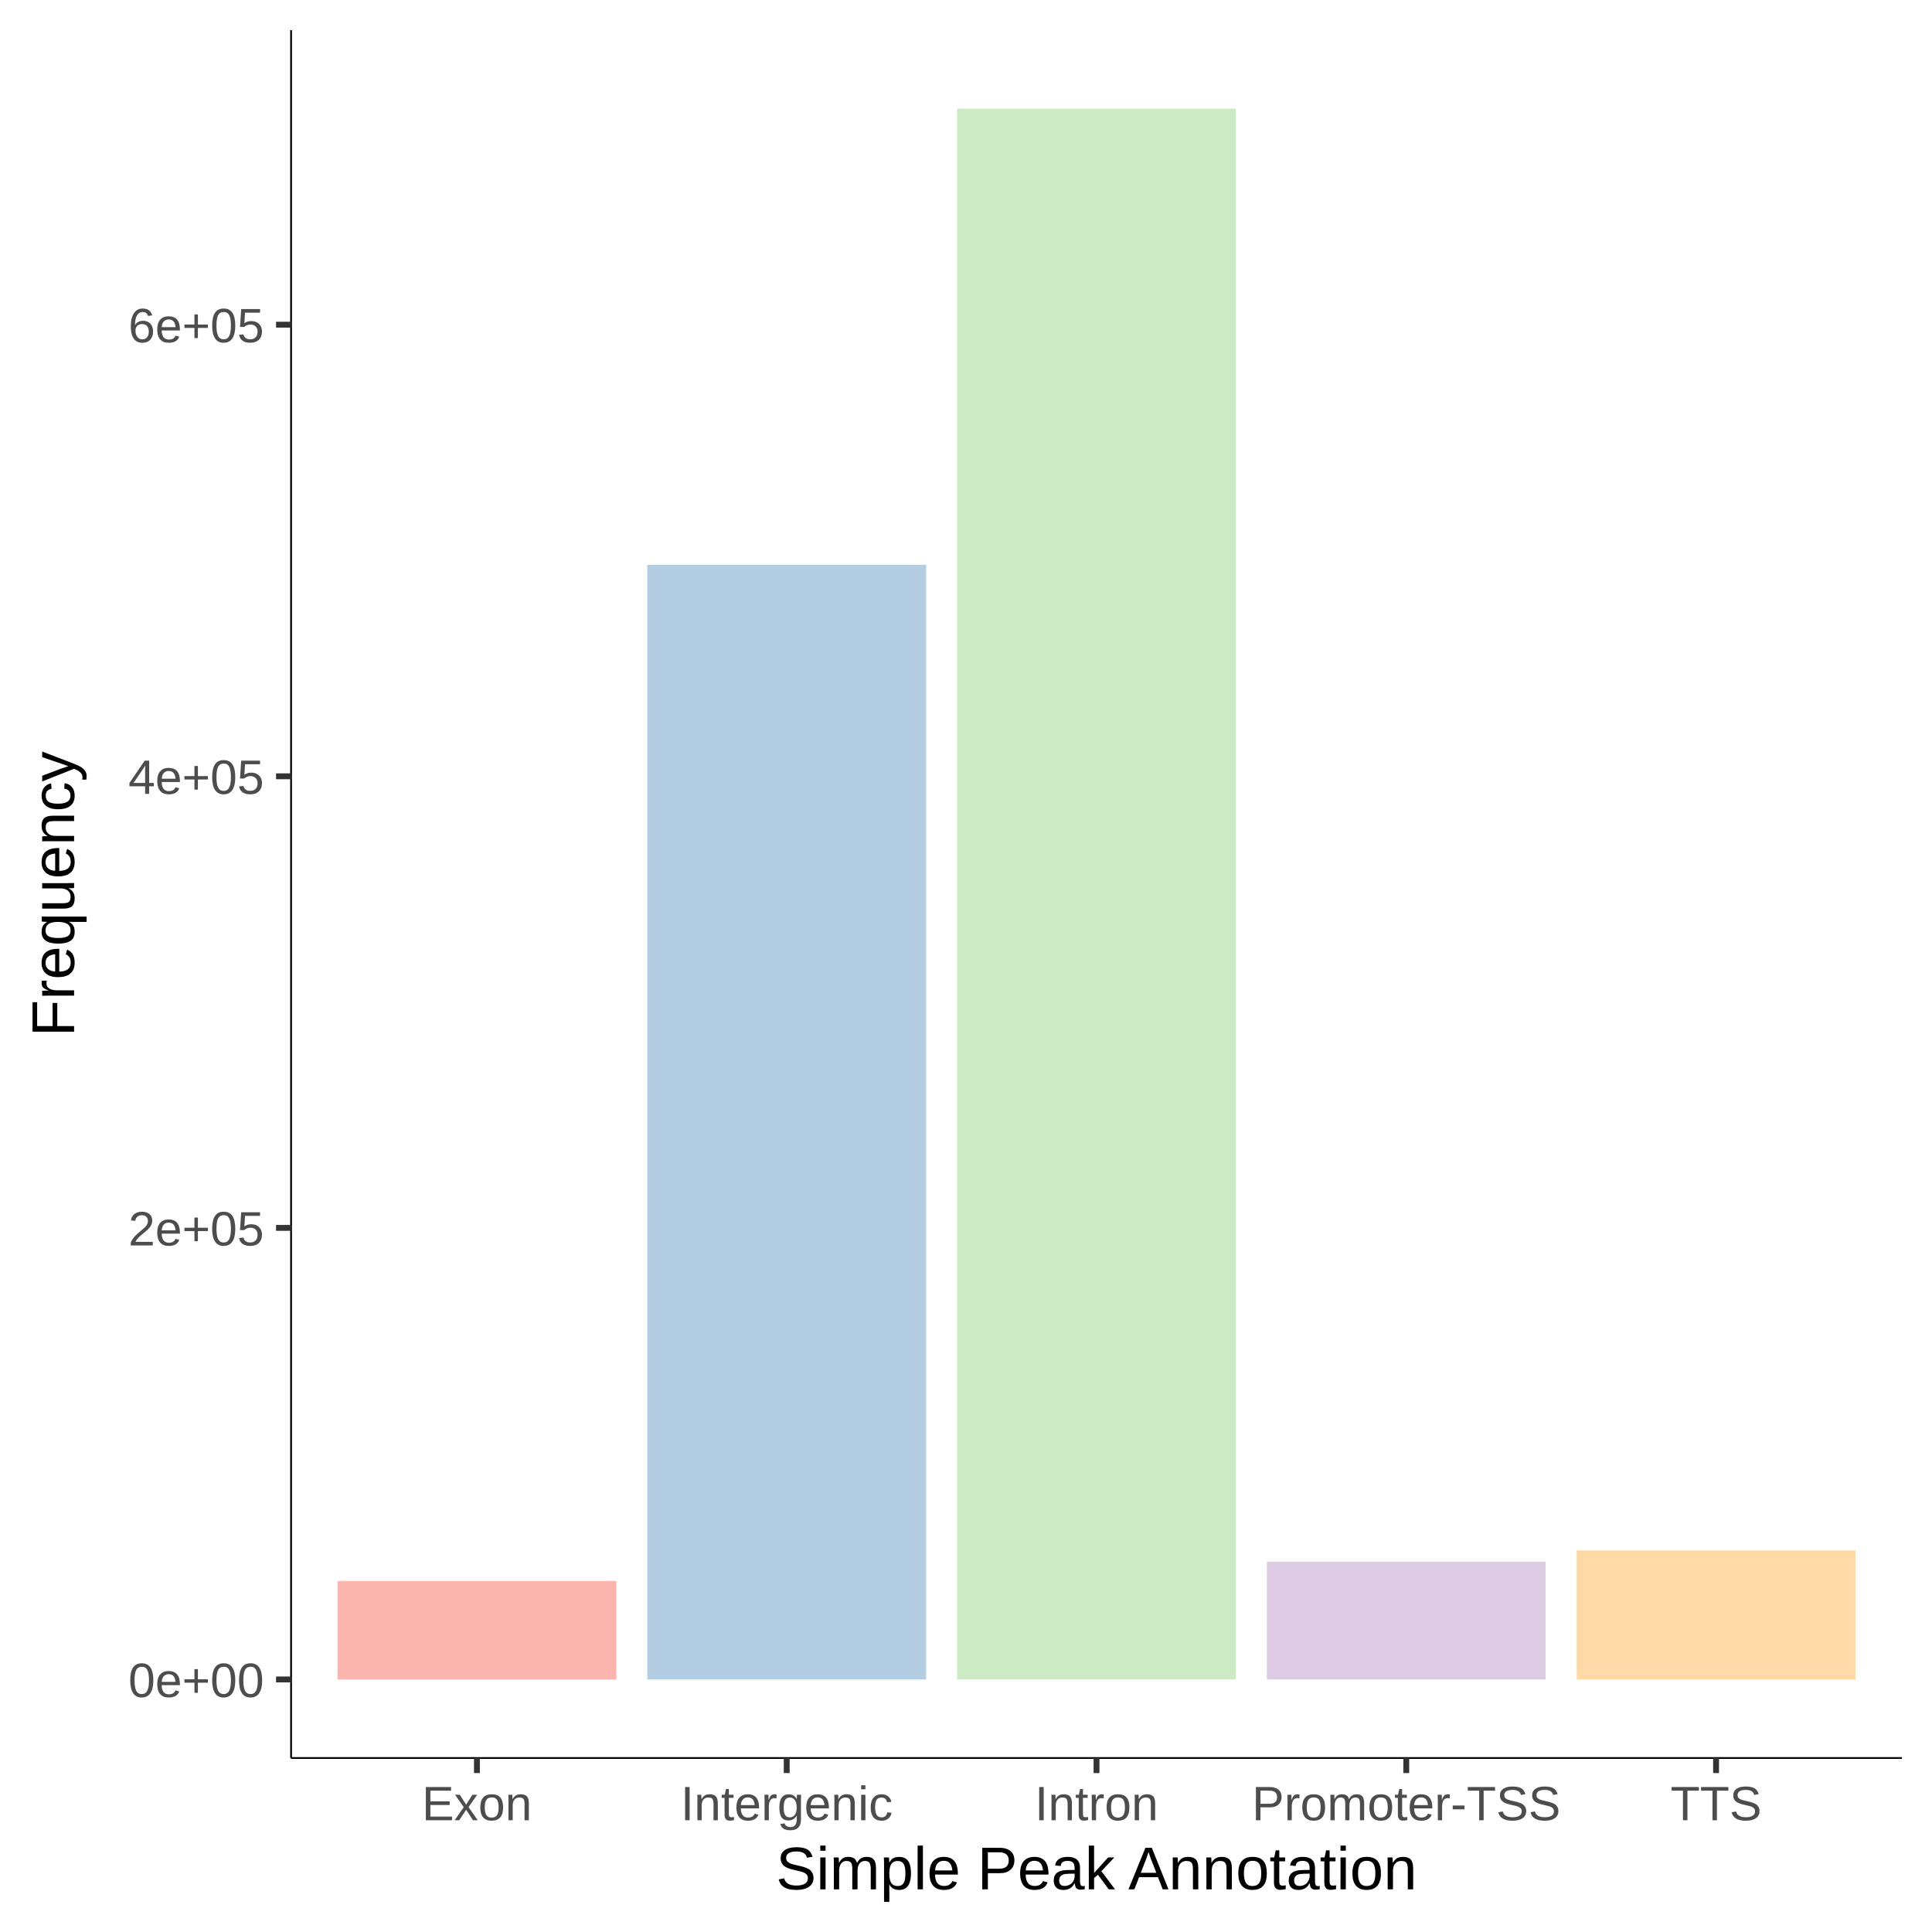
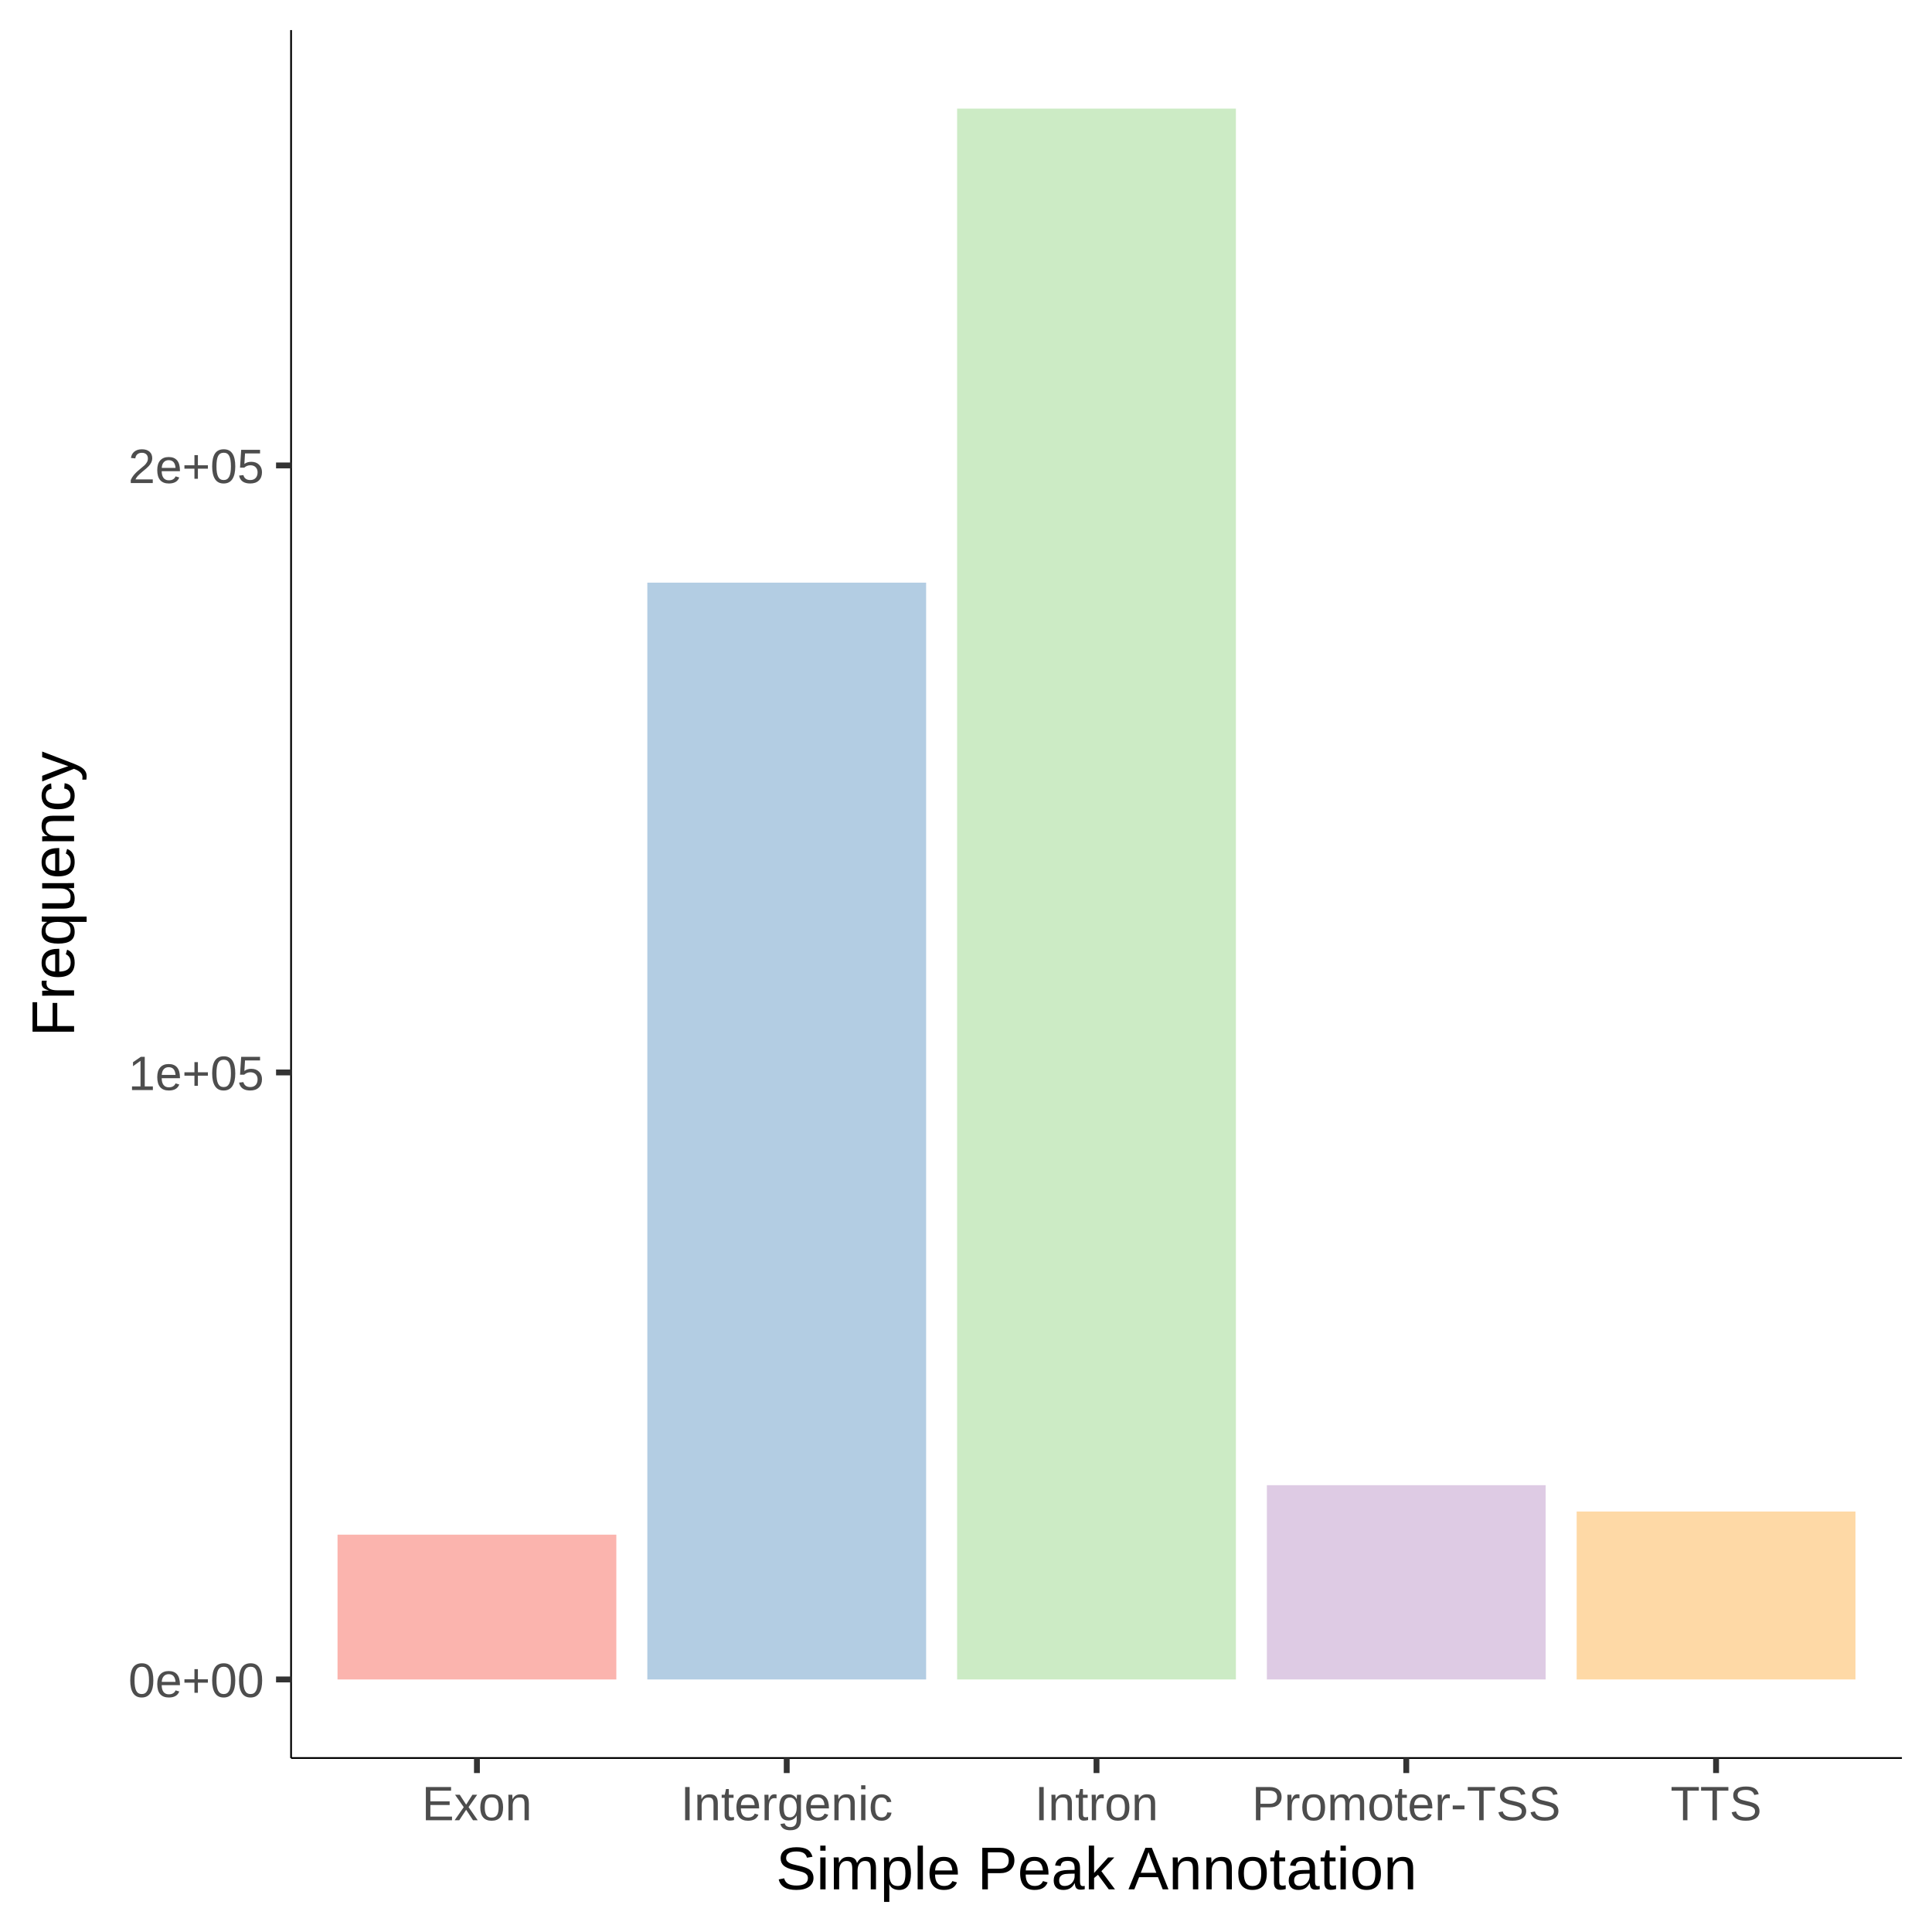
<svg xmlns="http://www.w3.org/2000/svg" class="svglite" width="576.00pt" height="576.00pt" viewBox="0 0 576.00 576.00">
  <defs>
    <style type="text/css">
    .svglite line, .svglite polyline, .svglite polygon, .svglite path, .svglite rect, .svglite circle {
      fill: none;
      stroke: #000000;
      stroke-linecap: round;
      stroke-linejoin: round;
      stroke-miterlimit: 10.00;
    }
  </style>
  </defs>
  <rect width="100%" height="100%" style="stroke: none; fill: #FFFFFF;" />
  <defs>
    <clipPath id="cpMC4wMHw1NzYuMDB8MC4wMHw1NzYuMDA=">
      <rect x="0.00" y="0.00" width="576.00" height="576.00" />
    </clipPath>
  </defs>
  <g clip-path="url(#cpMC4wMHw1NzYuMDB8MC4wMHw1NzYuMDA=)">
    <rect x="0" y="0.00" width="576.00" height="576.00" style="stroke-width: 1.75; stroke: #FFFFFF; fill: #FFFFFF;" />
  </g>
  <defs>
    <clipPath id="cpODYuNzh8NTY3LjAzfDguOTd8NTI0LjEz">
      <rect x="86.78" y="8.97" width="480.25" height="515.16" />
    </clipPath>
  </defs>
  <g clip-path="url(#cpODYuNzh8NTY3LjAzfDguOTd8NTI0LjEz)">
    <rect x="86.78" y="8.97" width="480.25" height="515.16" style="stroke-width: 1.75; stroke: none; fill: #FFFFFF;" />
-     <rect x="100.63" y="471.36" width="83.12" height="29.35" style="stroke-width: 1.07; stroke: none; stroke-linecap: square; stroke-linejoin: miter; fill: #FBB4AE;" />
-     <rect x="192.99" y="168.38" width="83.12" height="332.33" style="stroke-width: 1.07; stroke: none; stroke-linecap: square; stroke-linejoin: miter; fill: #B3CDE3;" />
+     <rect x="100.63" y="457.54" width="83.12" height="43.17" style="stroke-width: 1.07; stroke: none; stroke-linecap: square; stroke-linejoin: miter; fill: #FBB4AE;" />
+     <rect x="192.99" y="173.71" width="83.12" height="327.00" style="stroke-width: 1.07; stroke: none; stroke-linecap: square; stroke-linejoin: miter; fill: #B3CDE3;" />
    <rect x="285.35" y="32.38" width="83.12" height="468.33" style="stroke-width: 1.07; stroke: none; stroke-linecap: square; stroke-linejoin: miter; fill: #CCEBC5;" />
-     <rect x="377.70" y="465.63" width="83.12" height="35.08" style="stroke-width: 1.07; stroke: none; stroke-linecap: square; stroke-linejoin: miter; fill: #DECBE4;" />
-     <rect x="470.06" y="462.26" width="83.12" height="38.45" style="stroke-width: 1.07; stroke: none; stroke-linecap: square; stroke-linejoin: miter; fill: #FED9A6;" />
+     <rect x="377.70" y="442.79" width="83.12" height="57.92" style="stroke-width: 1.07; stroke: none; stroke-linecap: square; stroke-linejoin: miter; fill: #DECBE4;" />
+     <rect x="470.06" y="450.64" width="83.12" height="50.07" style="stroke-width: 1.07; stroke: none; stroke-linecap: square; stroke-linejoin: miter; fill: #FED9A6;" />
  </g>
  <g clip-path="url(#cpMC4wMHw1NzYuMDB8MC4wMHw1NzYuMDA=)">
    <polyline points="86.78,524.13 86.78,8.97 " style="stroke-width: 0.53; stroke-linecap: butt;" />
    <text x="78.71" y="505.95" text-anchor="end" style="font-size: 14.40px; fill: #4D4D4D; font-family: Arimo;" textLength="48.39px" lengthAdjust="spacingAndGlyphs">0e+00</text>
-     <text x="78.71" y="371.32" text-anchor="end" style="font-size: 14.40px; fill: #4D4D4D; font-family: Arimo;" textLength="48.39px" lengthAdjust="spacingAndGlyphs">2e+05</text>
-     <text x="78.71" y="236.68" text-anchor="end" style="font-size: 14.40px; fill: #4D4D4D; font-family: Arimo;" textLength="48.39px" lengthAdjust="spacingAndGlyphs">4e+05</text>
-     <text x="78.71" y="102.05" text-anchor="end" style="font-size: 14.40px; fill: #4D4D4D; font-family: Arimo;" textLength="48.39px" lengthAdjust="spacingAndGlyphs">6e+05</text>
+     <text x="78.71" y="324.98" text-anchor="end" style="font-size: 14.40px; fill: #4D4D4D; font-family: Arimo;" textLength="48.39px" lengthAdjust="spacingAndGlyphs">1e+05</text>
+     <text x="78.71" y="144.01" text-anchor="end" style="font-size: 14.40px; fill: #4D4D4D; font-family: Arimo;" textLength="48.39px" lengthAdjust="spacingAndGlyphs">2e+05</text>
    <polyline points="82.30,500.71 86.78,500.71 " style="stroke-width: 1.75; stroke: #333333; stroke-linecap: butt;" />
-     <polyline points="82.30,366.07 86.78,366.07 " style="stroke-width: 1.75; stroke: #333333; stroke-linecap: butt;" />
-     <polyline points="82.30,231.44 86.78,231.44 " style="stroke-width: 1.75; stroke: #333333; stroke-linecap: butt;" />
-     <polyline points="82.30,96.80 86.78,96.80 " style="stroke-width: 1.75; stroke: #333333; stroke-linecap: butt;" />
+     <polyline points="82.30,319.74 86.78,319.74 " style="stroke-width: 1.75; stroke: #333333; stroke-linecap: butt;" />
+     <polyline points="82.30,138.76 86.78,138.76 " style="stroke-width: 1.75; stroke: #333333; stroke-linecap: butt;" />
    <polyline points="86.78,524.13 567.03,524.13 " style="stroke-width: 0.53; stroke-linecap: butt;" />
    <polyline points="142.19,528.61 142.19,524.13 " style="stroke-width: 1.75; stroke: #333333; stroke-linecap: butt;" />
    <polyline points="234.55,528.61 234.55,524.13 " style="stroke-width: 1.75; stroke: #333333; stroke-linecap: butt;" />
    <polyline points="326.91,528.61 326.91,524.13 " style="stroke-width: 1.75; stroke: #333333; stroke-linecap: butt;" />
    <polyline points="419.26,528.61 419.26,524.13 " style="stroke-width: 1.75; stroke: #333333; stroke-linecap: butt;" />
    <polyline points="511.62,528.61 511.62,524.13 " style="stroke-width: 1.75; stroke: #333333; stroke-linecap: butt;" />
    <text x="142.19" y="542.69" text-anchor="middle" style="font-size: 14.40px; fill: #4D4D4D; font-family: Arimo;" textLength="35.10px" lengthAdjust="spacingAndGlyphs">Exon</text>
    <text x="234.55" y="542.69" text-anchor="middle" style="font-size: 14.40px; fill: #4D4D4D; font-family: Arimo;" textLength="72.56px" lengthAdjust="spacingAndGlyphs">Intergenic</text>
    <text x="326.91" y="542.69" text-anchor="middle" style="font-size: 14.40px; fill: #4D4D4D; font-family: Arimo;" textLength="42.54px" lengthAdjust="spacingAndGlyphs">Intron</text>
    <text x="419.26" y="542.69" text-anchor="middle" style="font-size: 14.40px; fill: #4D4D4D; font-family: Arimo;" textLength="96.09px" lengthAdjust="spacingAndGlyphs">Promoter-TSS</text>
    <text x="511.62" y="542.69" text-anchor="middle" style="font-size: 14.40px; fill: #4D4D4D; font-family: Arimo;" textLength="26.47px" lengthAdjust="spacingAndGlyphs">TTS</text>
    <text x="326.91" y="563.29" text-anchor="middle" style="font-size: 18.00px; font-family: Arimo;" textLength="214.37px" lengthAdjust="spacingAndGlyphs">Simple Peak Annotation</text>
    <text transform="translate(22.09,266.55) rotate(-90)" text-anchor="middle" style="font-size: 18.00px; font-family: Arimo;" textLength="92.99px" lengthAdjust="spacingAndGlyphs">Frequency</text>
  </g>
</svg>
